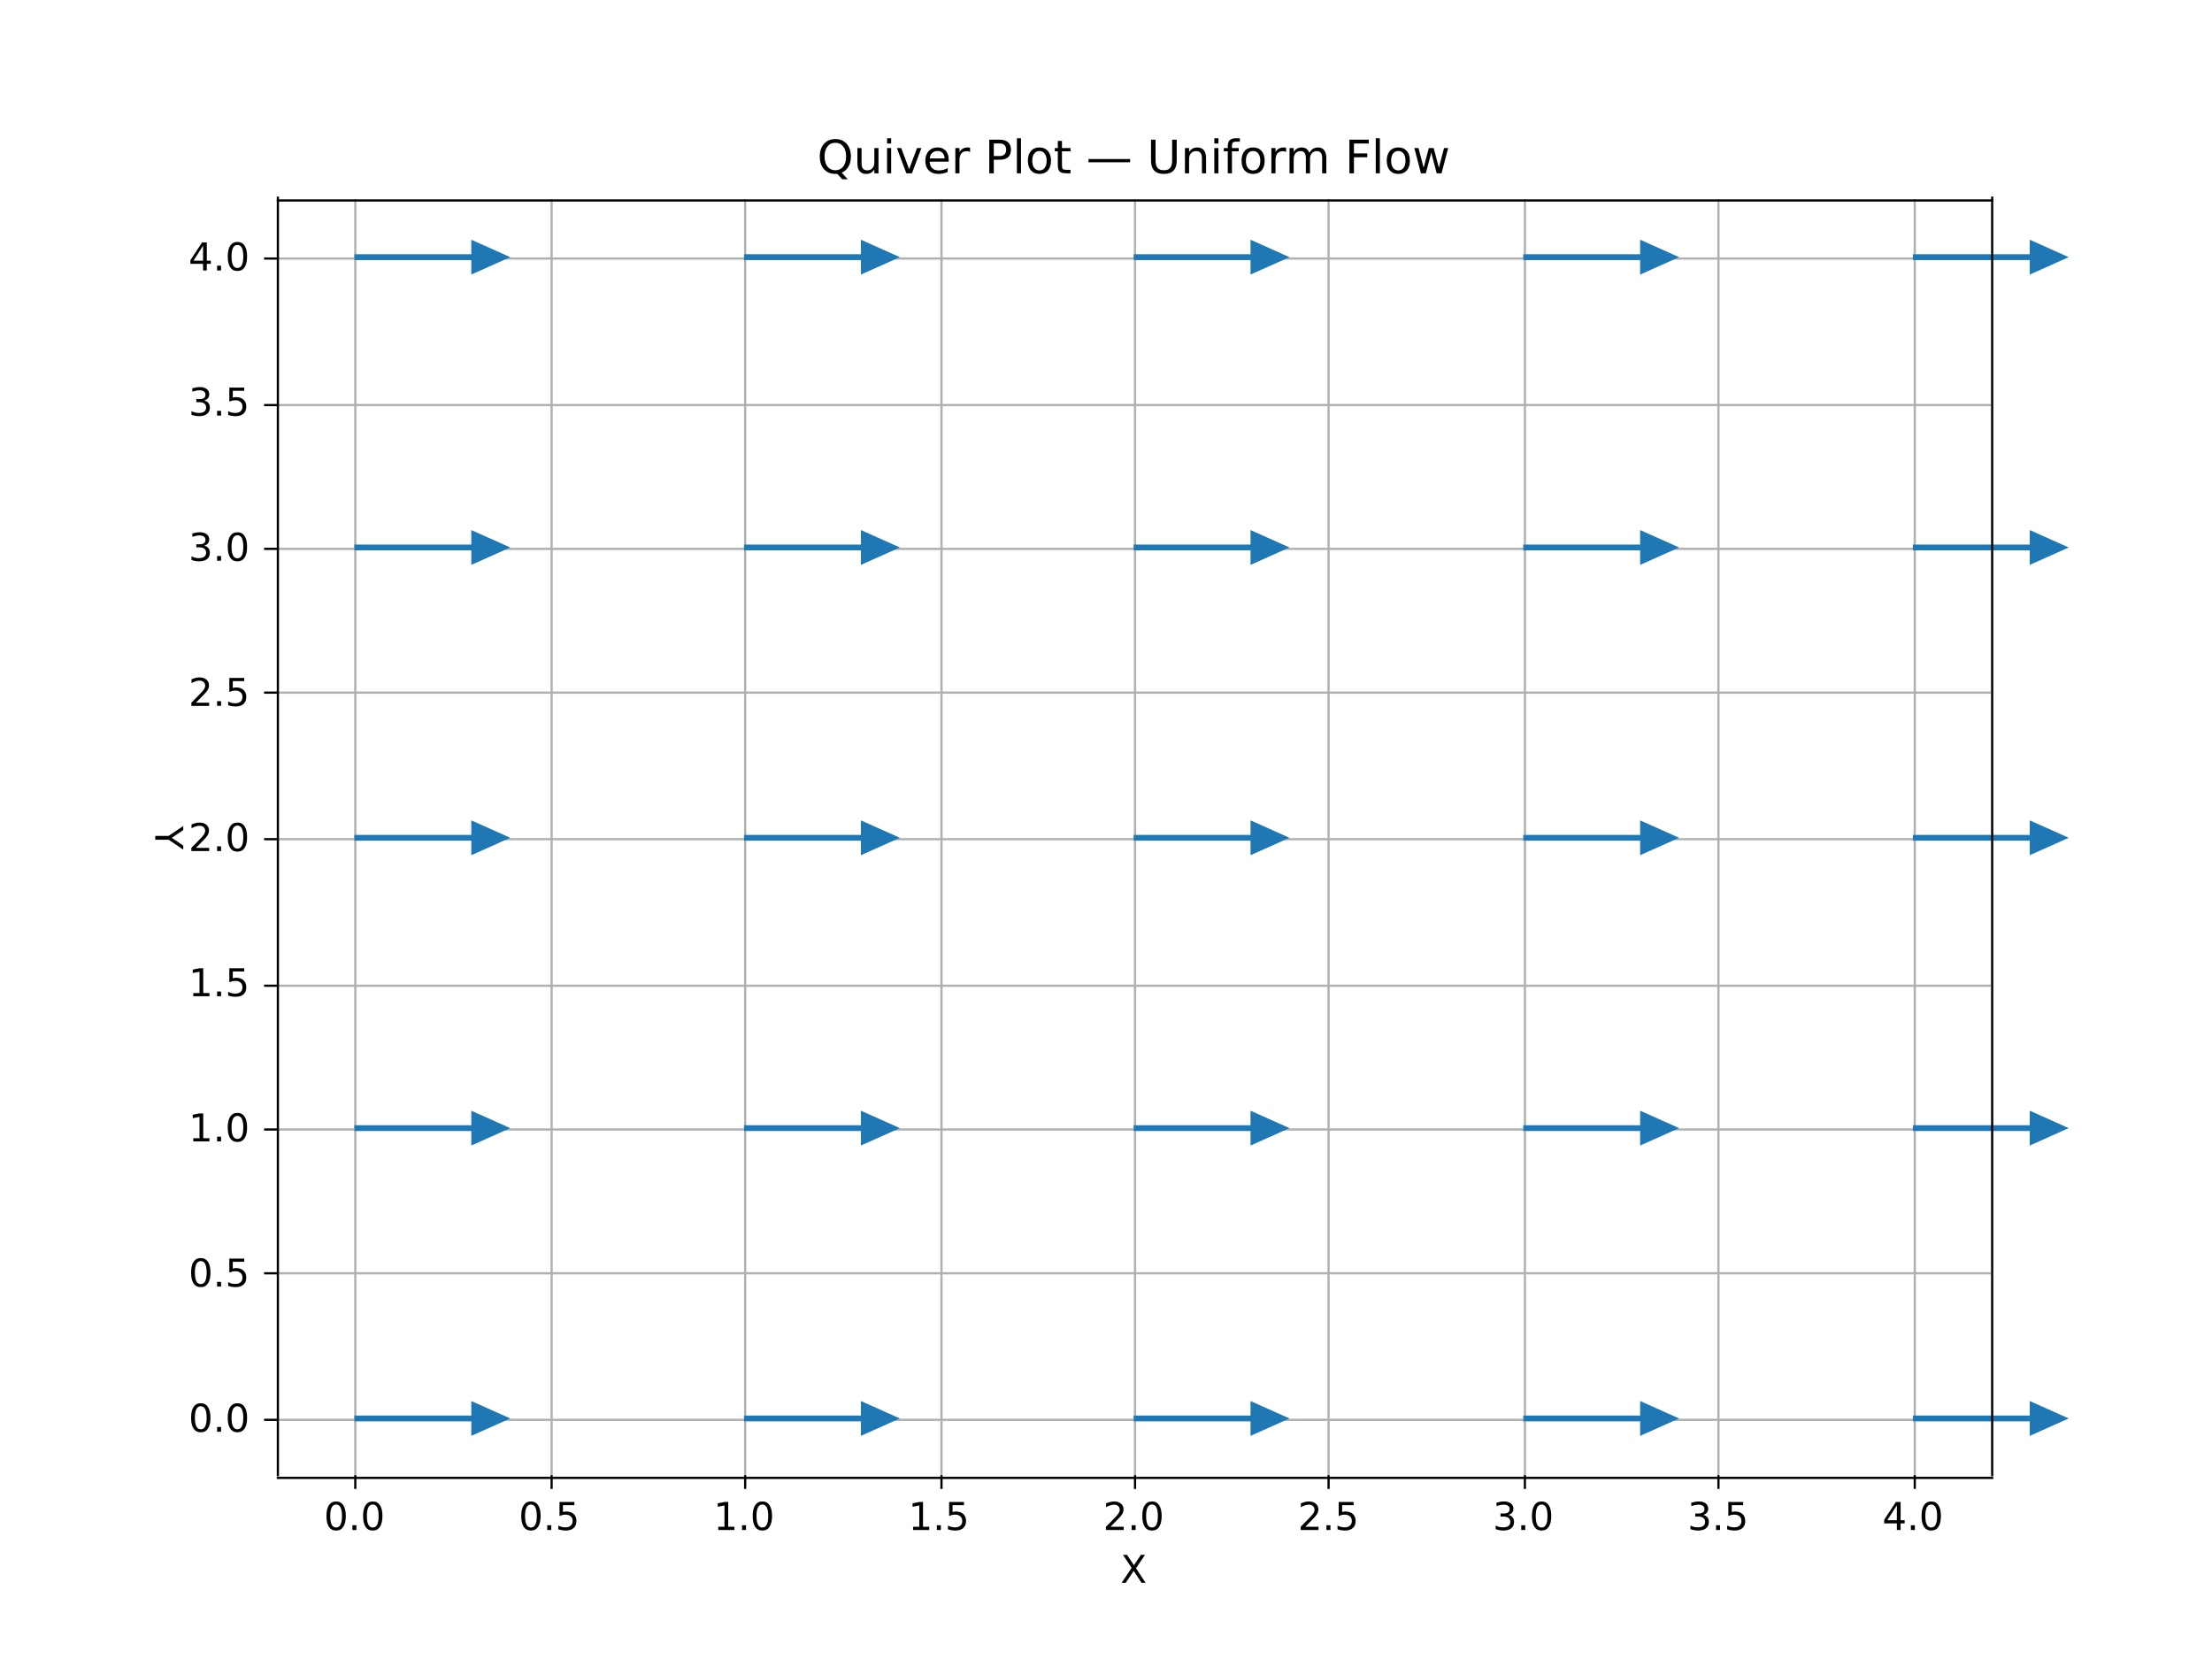
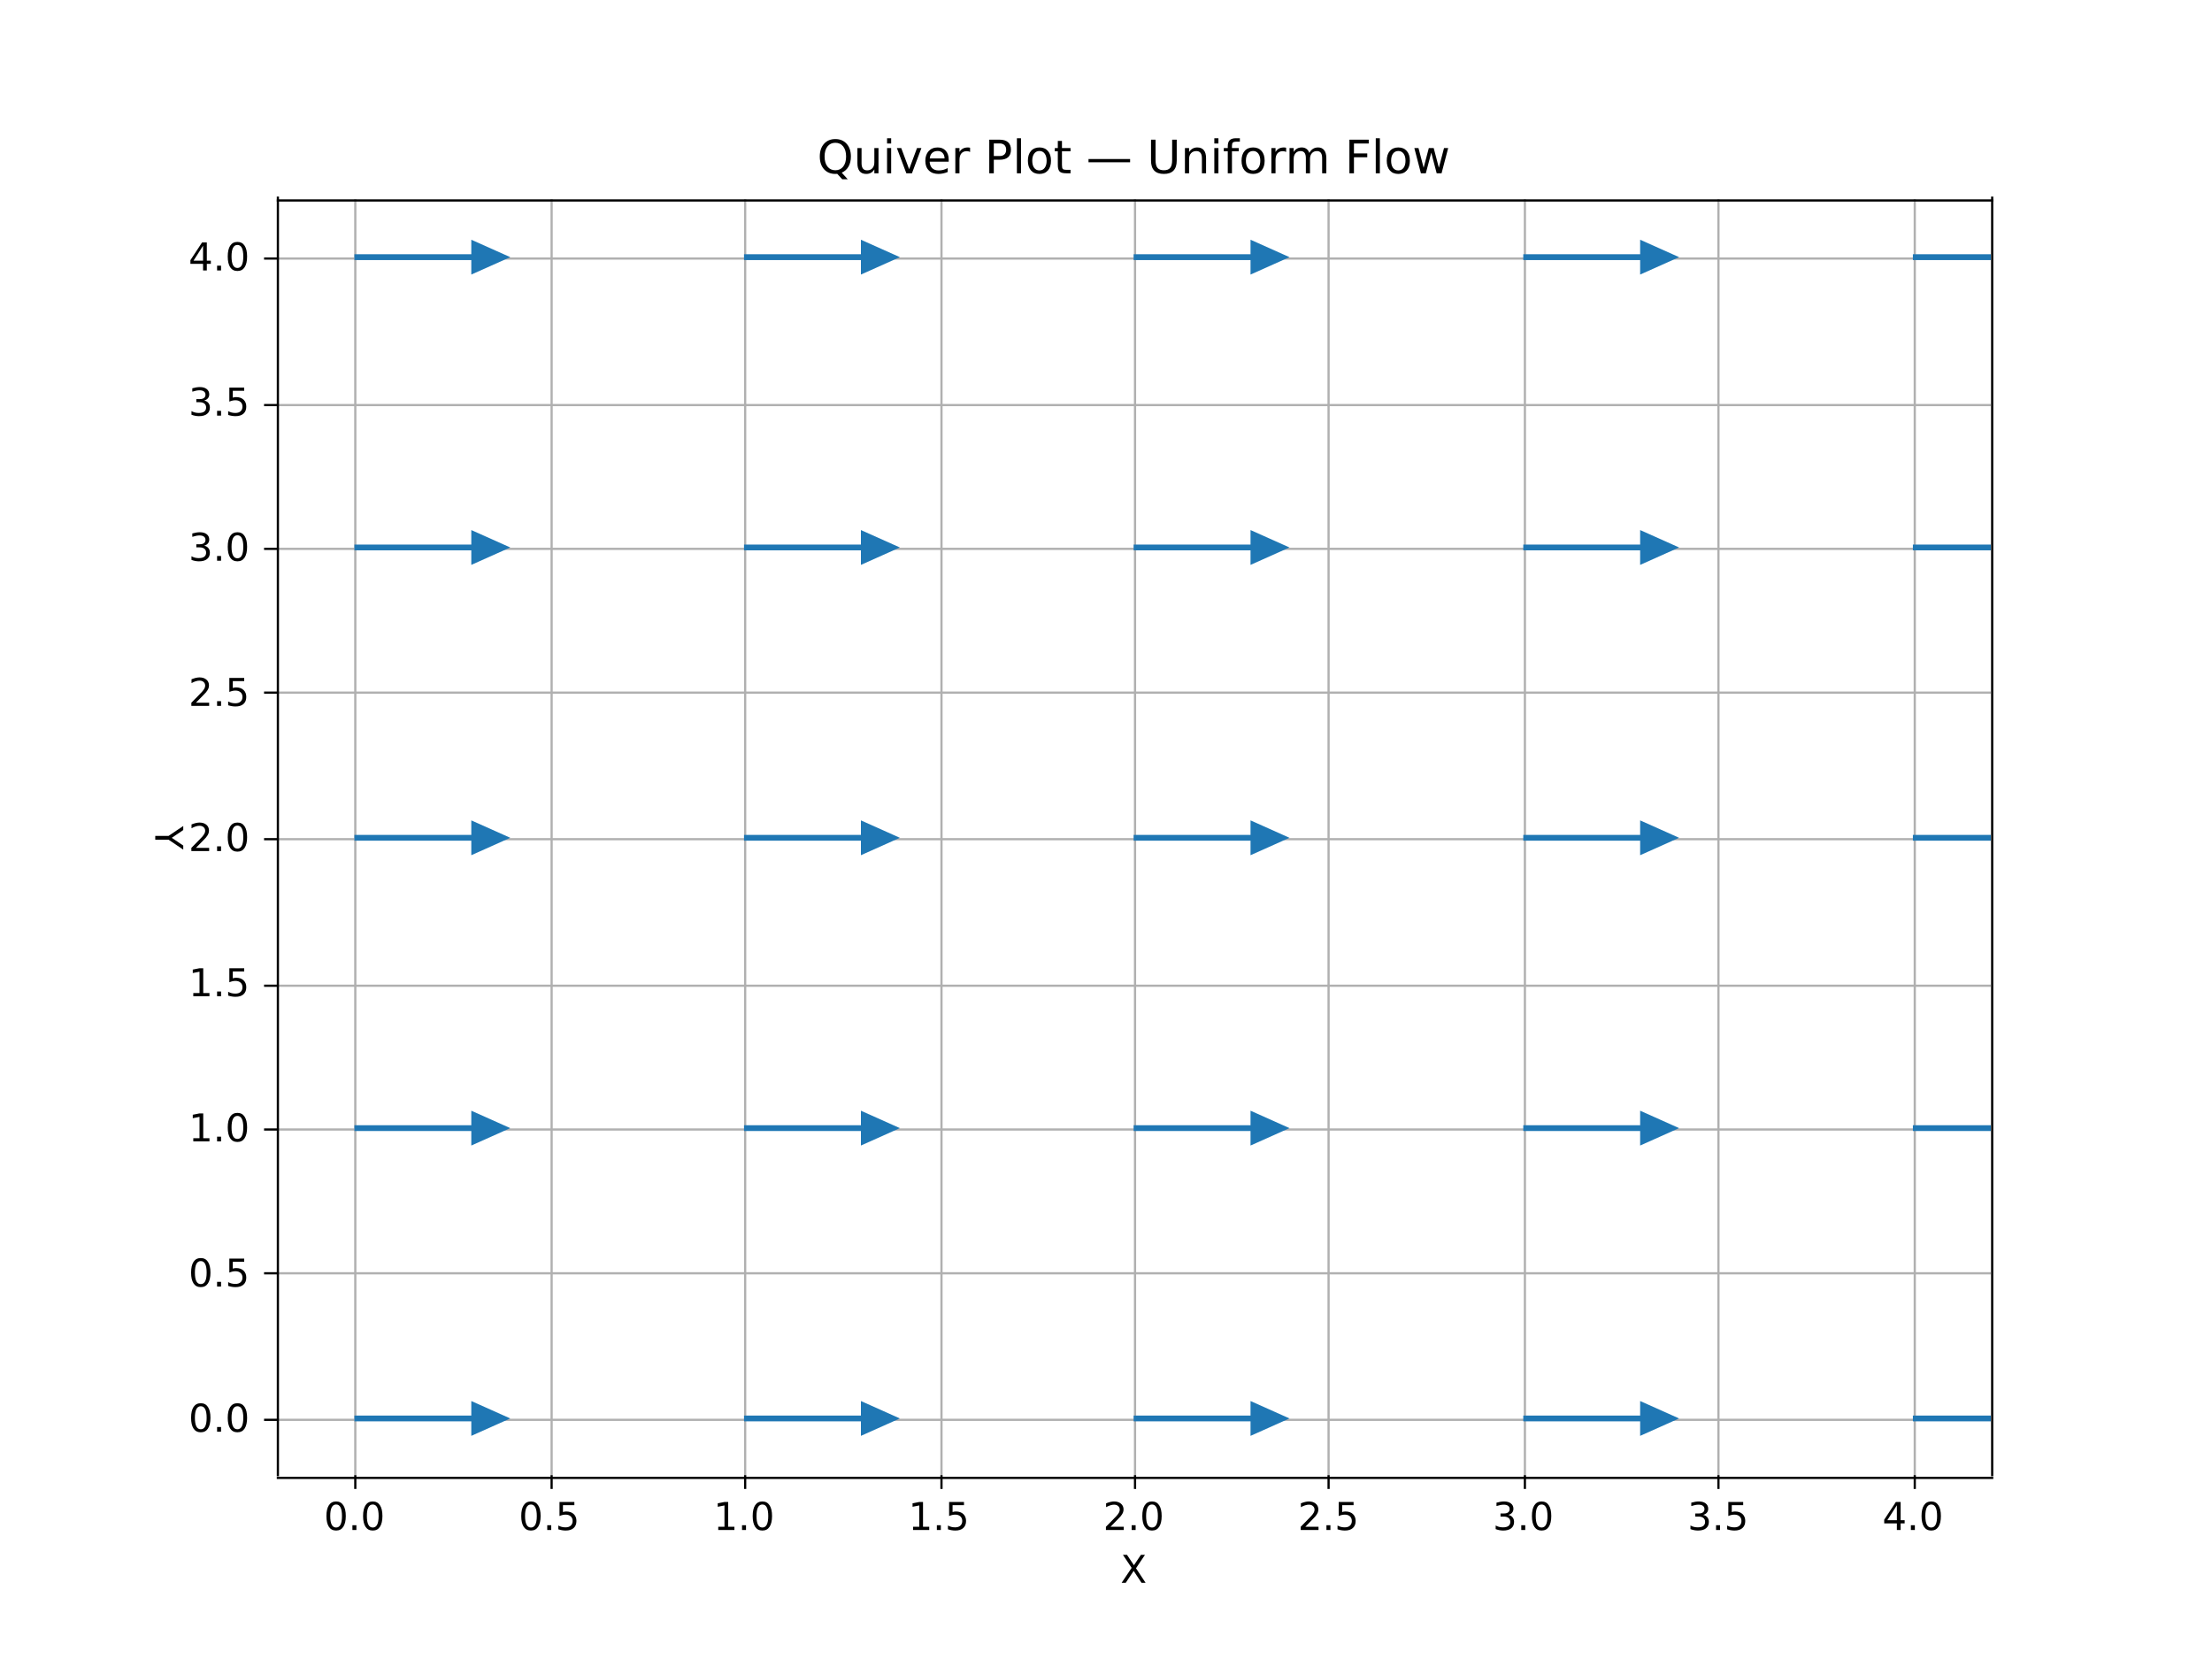
<svg xmlns="http://www.w3.org/2000/svg" width="800" height="600" viewBox="0 0 800 600">
  <defs>
    <clipPath id="clip-1">
      <rect x="100.00" y="66.00" width="620.00" height="462.00" />
    </clipPath>
    <clipPath id="clip-2">
      <rect x="100.00" y="66.00" width="620.00" height="462.00" />
    </clipPath>
    <clipPath id="clip-3">
      <rect x="100.00" y="66.00" width="620.00" height="462.00" />
    </clipPath>
    <clipPath id="clip-4">
      <rect x="100.00" y="66.00" width="620.00" height="462.00" />
    </clipPath>
    <clipPath id="clip-5">
      <rect x="100.00" y="66.00" width="620.00" height="462.00" />
    </clipPath>
    <clipPath id="clip-6">
      <rect x="100.00" y="66.00" width="620.00" height="462.00" />
    </clipPath>
    <clipPath id="clip-7">
      <rect x="100.00" y="66.00" width="620.00" height="462.00" />
    </clipPath>
    <clipPath id="clip-8">
      <rect x="100.00" y="66.00" width="620.00" height="462.00" />
    </clipPath>
    <clipPath id="clip-9">
      <rect x="100.00" y="66.00" width="620.00" height="462.00" />
    </clipPath>
    <clipPath id="clip-10">
      <rect x="100.00" y="66.00" width="620.00" height="462.00" />
    </clipPath>
    <clipPath id="clip-11">
      <rect x="100.00" y="66.00" width="620.00" height="462.00" />
    </clipPath>
    <clipPath id="clip-12">
      <rect x="100.00" y="66.00" width="620.00" height="462.00" />
    </clipPath>
    <clipPath id="clip-13">
      <rect x="100.00" y="66.00" width="620.00" height="462.00" />
    </clipPath>
    <clipPath id="clip-14">
      <rect x="100.00" y="66.00" width="620.00" height="462.00" />
    </clipPath>
    <clipPath id="clip-15">
      <rect x="100.00" y="66.00" width="620.00" height="462.00" />
    </clipPath>
    <clipPath id="clip-16">
      <rect x="100.00" y="66.00" width="620.00" height="462.00" />
    </clipPath>
    <clipPath id="clip-17">
      <rect x="100.00" y="66.00" width="620.00" height="462.00" />
    </clipPath>
    <clipPath id="clip-18">
+       <rect x="100.00" y="66.00" width="620.00" height="462.00" />
+     </clipPath>
+     <clipPath id="clip-19">
+       <rect x="100.00" y="66.00" width="620.00" height="462.00" />
+     </clipPath>
+     <clipPath id="clip-20">
+       <rect x="100.00" y="66.00" width="620.00" height="462.00" />
+     </clipPath>
+     <clipPath id="clip-21">
+       <rect x="100.00" y="66.00" width="620.00" height="462.00" />
+     </clipPath>
+     <clipPath id="clip-22">
+       <rect x="100.00" y="66.00" width="620.00" height="462.00" />
+     </clipPath>
+     <clipPath id="clip-23">
+       <rect x="100.00" y="66.00" width="620.00" height="462.00" />
+     </clipPath>
+     <clipPath id="clip-24">
+       <rect x="100.00" y="66.00" width="620.00" height="462.00" />
+     </clipPath>
+     <clipPath id="clip-25">
+       <rect x="100.00" y="66.00" width="620.00" height="462.00" />
+     </clipPath>
+     <clipPath id="clip-26">
+       <rect x="100.00" y="66.00" width="620.00" height="462.00" />
+     </clipPath>
+     <clipPath id="clip-27">
+       <rect x="100.00" y="66.00" width="620.00" height="462.00" />
+     </clipPath>
+     <clipPath id="clip-28">
+       <rect x="100.00" y="66.00" width="620.00" height="462.00" />
+     </clipPath>
+     <clipPath id="clip-29">
+       <rect x="100.00" y="66.00" width="620.00" height="462.00" />
+     </clipPath>
+     <clipPath id="clip-30">
+       <rect x="100.00" y="66.00" width="620.00" height="462.00" />
+     </clipPath>
+     <clipPath id="clip-31">
+       <rect x="100.00" y="66.00" width="620.00" height="462.00" />
+     </clipPath>
+     <clipPath id="clip-32">
+       <rect x="100.00" y="66.00" width="620.00" height="462.00" />
+     </clipPath>
+     <clipPath id="clip-33">
+       <rect x="100.00" y="66.00" width="620.00" height="462.00" />
+     </clipPath>
+     <clipPath id="clip-34">
+       <rect x="100.00" y="66.00" width="620.00" height="462.00" />
+     </clipPath>
+     <clipPath id="clip-35">
+       <rect x="100.00" y="66.00" width="620.00" height="462.00" />
+     </clipPath>
+     <clipPath id="clip-36">
+       <rect x="100.00" y="66.00" width="620.00" height="462.00" />
+     </clipPath>
+     <clipPath id="clip-37">
+       <rect x="100.00" y="66.00" width="620.00" height="462.00" />
+     </clipPath>
+     <clipPath id="clip-38">
+       <rect x="100.00" y="66.00" width="620.00" height="462.00" />
+     </clipPath>
+     <clipPath id="clip-39">
+       <rect x="100.00" y="66.00" width="620.00" height="462.00" />
+     </clipPath>
+     <clipPath id="clip-40">
+       <rect x="100.00" y="66.00" width="620.00" height="462.00" />
+     </clipPath>
+     <clipPath id="clip-41">
+       <rect x="100.00" y="66.00" width="620.00" height="462.00" />
+     </clipPath>
+     <clipPath id="clip-42">
+       <rect x="100.00" y="66.00" width="620.00" height="462.00" />
+     </clipPath>
+     <clipPath id="clip-43">
      <rect x="100.00" y="66.00" width="620.00" height="462.00" />
    </clipPath>
  </defs>
  <g transform="translate(0,600) scale(1,-1)">
    <rect width="800" height="600" fill="white" />
    <path d="M 0.00 0.00 L 800.00 0.00 L 800.00 600.00 L 0.00 600.00 L 0.00 0.00 Z " fill="#FFFFFF" fill-opacity="1.00" stroke="#000000" stroke-opacity="1.00" stroke-width="0.00" stroke-linecap="butt" stroke-linejoin="miter" />
    <path d="M 100.00 66.00 L 720.00 66.00 L 720.00 528.00 L 100.00 528.00 L 100.00 66.00 Z " fill="#FFFFFF" fill-opacity="1.00" stroke="none" stroke-opacity="0.00" stroke-width="0.00" stroke-linecap="butt" stroke-linejoin="miter" />
    <path d="M 128.50 66.50 L 128.50 528.50 " fill="none" fill-opacity="0.00" stroke="#B0B0B0" stroke-opacity="1.00" stroke-width="0.80" stroke-linecap="butt" stroke-linejoin="miter" clip-path="url(#clip-1)" />
    <path d="M 199.50 66.50 L 199.50 528.50 " fill="none" fill-opacity="0.00" stroke="#B0B0B0" stroke-opacity="1.00" stroke-width="0.80" stroke-linecap="butt" stroke-linejoin="miter" clip-path="url(#clip-2)" />
    <path d="M 269.50 66.50 L 269.50 528.50 " fill="none" fill-opacity="0.00" stroke="#B0B0B0" stroke-opacity="1.00" stroke-width="0.80" stroke-linecap="butt" stroke-linejoin="miter" clip-path="url(#clip-3)" />
    <path d="M 340.50 66.50 L 340.50 528.50 " fill="none" fill-opacity="0.00" stroke="#B0B0B0" stroke-opacity="1.00" stroke-width="0.80" stroke-linecap="butt" stroke-linejoin="miter" clip-path="url(#clip-4)" />
    <path d="M 410.50 66.50 L 410.50 528.50 " fill="none" fill-opacity="0.00" stroke="#B0B0B0" stroke-opacity="1.00" stroke-width="0.80" stroke-linecap="butt" stroke-linejoin="miter" clip-path="url(#clip-5)" />
    <path d="M 480.50 66.50 L 480.50 528.50 " fill="none" fill-opacity="0.00" stroke="#B0B0B0" stroke-opacity="1.00" stroke-width="0.80" stroke-linecap="butt" stroke-linejoin="miter" clip-path="url(#clip-6)" />
    <path d="M 551.50 66.50 L 551.50 528.50 " fill="none" fill-opacity="0.00" stroke="#B0B0B0" stroke-opacity="1.00" stroke-width="0.80" stroke-linecap="butt" stroke-linejoin="miter" clip-path="url(#clip-7)" />
    <path d="M 621.50 66.50 L 621.50 528.50 " fill="none" fill-opacity="0.00" stroke="#B0B0B0" stroke-opacity="1.00" stroke-width="0.80" stroke-linecap="butt" stroke-linejoin="miter" clip-path="url(#clip-8)" />
    <path d="M 692.50 66.50 L 692.50 528.50 " fill="none" fill-opacity="0.00" stroke="#B0B0B0" stroke-opacity="1.00" stroke-width="0.80" stroke-linecap="butt" stroke-linejoin="miter" clip-path="url(#clip-9)" />
    <path d="M 100.50 86.50 L 720.50 86.50 " fill="none" fill-opacity="0.00" stroke="#B0B0B0" stroke-opacity="1.00" stroke-width="0.80" stroke-linecap="butt" stroke-linejoin="miter" clip-path="url(#clip-10)" />
    <path d="M 100.50 139.50 L 720.50 139.50 " fill="none" fill-opacity="0.00" stroke="#B0B0B0" stroke-opacity="1.00" stroke-width="0.80" stroke-linecap="butt" stroke-linejoin="miter" clip-path="url(#clip-11)" />
    <path d="M 100.50 191.50 L 720.50 191.50 " fill="none" fill-opacity="0.00" stroke="#B0B0B0" stroke-opacity="1.00" stroke-width="0.80" stroke-linecap="butt" stroke-linejoin="miter" clip-path="url(#clip-12)" />
    <path d="M 100.50 243.50 L 720.50 243.50 " fill="none" fill-opacity="0.00" stroke="#B0B0B0" stroke-opacity="1.00" stroke-width="0.80" stroke-linecap="butt" stroke-linejoin="miter" clip-path="url(#clip-13)" />
    <path d="M 100.50 296.50 L 720.50 296.50 " fill="none" fill-opacity="0.00" stroke="#B0B0B0" stroke-opacity="1.00" stroke-width="0.80" stroke-linecap="butt" stroke-linejoin="miter" clip-path="url(#clip-14)" />
    <path d="M 100.50 349.50 L 720.50 349.50 " fill="none" fill-opacity="0.00" stroke="#B0B0B0" stroke-opacity="1.00" stroke-width="0.80" stroke-linecap="butt" stroke-linejoin="miter" clip-path="url(#clip-15)" />
    <path d="M 100.50 401.50 L 720.50 401.50 " fill="none" fill-opacity="0.00" stroke="#B0B0B0" stroke-opacity="1.00" stroke-width="0.80" stroke-linecap="butt" stroke-linejoin="miter" clip-path="url(#clip-16)" />
    <path d="M 100.50 453.50 L 720.50 453.50 " fill="none" fill-opacity="0.00" stroke="#B0B0B0" stroke-opacity="1.00" stroke-width="0.80" stroke-linecap="butt" stroke-linejoin="miter" clip-path="url(#clip-17)" />
    <path d="M 100.50 506.50 L 720.50 506.50 " fill="none" fill-opacity="0.00" stroke="#B0B0B0" stroke-opacity="1.00" stroke-width="0.80" stroke-linecap="butt" stroke-linejoin="miter" clip-path="url(#clip-18)" />
-     <path d="M 128.18 85.95 L 170.45 85.95 L 170.45 80.70 L 184.55 87.00 L 170.45 93.30 L 170.45 88.05 L 128.18 88.05 Z " fill="#1F77B4" fill-opacity="1.00" stroke="#1F77B4" stroke-opacity="1.00" stroke-width="0.00" stroke-linecap="butt" stroke-linejoin="round" />
-     <path d="M 269.09 85.95 L 311.36 85.95 L 311.36 80.70 L 325.45 87.00 L 311.36 93.30 L 311.36 88.05 L 269.09 88.05 Z " fill="#1F77B4" fill-opacity="1.00" stroke="#1F77B4" stroke-opacity="1.00" stroke-width="0.00" stroke-linecap="butt" stroke-linejoin="round" />
-     <path d="M 410.00 85.95 L 452.27 85.95 L 452.27 80.70 L 466.36 87.00 L 452.27 93.30 L 452.27 88.05 L 410.00 88.05 Z " fill="#1F77B4" fill-opacity="1.00" stroke="#1F77B4" stroke-opacity="1.00" stroke-width="0.00" stroke-linecap="butt" stroke-linejoin="round" />
-     <path d="M 550.91 85.95 L 593.18 85.95 L 593.18 80.70 L 607.27 87.00 L 593.18 93.30 L 593.18 88.05 L 550.91 88.05 Z " fill="#1F77B4" fill-opacity="1.00" stroke="#1F77B4" stroke-opacity="1.00" stroke-width="0.00" stroke-linecap="butt" stroke-linejoin="round" />
-     <path d="M 691.82 85.95 L 734.09 85.95 L 734.09 80.70 L 748.18 87.00 L 734.09 93.30 L 734.09 88.05 L 691.82 88.05 Z " fill="#1F77B4" fill-opacity="1.00" stroke="#1F77B4" stroke-opacity="1.00" stroke-width="0.00" stroke-linecap="butt" stroke-linejoin="round" />
-     <path d="M 128.18 190.95 L 170.45 190.95 L 170.45 185.70 L 184.55 192.00 L 170.45 198.30 L 170.45 193.05 L 128.18 193.05 Z " fill="#1F77B4" fill-opacity="1.00" stroke="#1F77B4" stroke-opacity="1.00" stroke-width="0.00" stroke-linecap="butt" stroke-linejoin="round" />
-     <path d="M 269.09 190.95 L 311.36 190.95 L 311.36 185.70 L 325.45 192.00 L 311.36 198.30 L 311.36 193.05 L 269.09 193.05 Z " fill="#1F77B4" fill-opacity="1.00" stroke="#1F77B4" stroke-opacity="1.00" stroke-width="0.00" stroke-linecap="butt" stroke-linejoin="round" />
-     <path d="M 410.00 190.95 L 452.27 190.95 L 452.27 185.70 L 466.36 192.00 L 452.27 198.30 L 452.27 193.05 L 410.00 193.05 Z " fill="#1F77B4" fill-opacity="1.00" stroke="#1F77B4" stroke-opacity="1.00" stroke-width="0.00" stroke-linecap="butt" stroke-linejoin="round" />
-     <path d="M 550.91 190.95 L 593.18 190.95 L 593.18 185.70 L 607.27 192.00 L 593.18 198.30 L 593.18 193.05 L 550.91 193.05 Z " fill="#1F77B4" fill-opacity="1.00" stroke="#1F77B4" stroke-opacity="1.00" stroke-width="0.00" stroke-linecap="butt" stroke-linejoin="round" />
-     <path d="M 691.82 190.95 L 734.09 190.95 L 734.09 185.70 L 748.18 192.00 L 734.09 198.30 L 734.09 193.05 L 691.82 193.05 Z " fill="#1F77B4" fill-opacity="1.00" stroke="#1F77B4" stroke-opacity="1.00" stroke-width="0.00" stroke-linecap="butt" stroke-linejoin="round" />
-     <path d="M 128.18 295.95 L 170.45 295.95 L 170.45 290.70 L 184.55 297.00 L 170.45 303.30 L 170.45 298.05 L 128.18 298.05 Z " fill="#1F77B4" fill-opacity="1.00" stroke="#1F77B4" stroke-opacity="1.00" stroke-width="0.00" stroke-linecap="butt" stroke-linejoin="round" />
-     <path d="M 269.09 295.95 L 311.36 295.95 L 311.36 290.70 L 325.45 297.00 L 311.36 303.30 L 311.36 298.05 L 269.09 298.05 Z " fill="#1F77B4" fill-opacity="1.00" stroke="#1F77B4" stroke-opacity="1.00" stroke-width="0.00" stroke-linecap="butt" stroke-linejoin="round" />
-     <path d="M 410.00 295.95 L 452.27 295.95 L 452.27 290.70 L 466.36 297.00 L 452.27 303.30 L 452.27 298.05 L 410.00 298.05 Z " fill="#1F77B4" fill-opacity="1.00" stroke="#1F77B4" stroke-opacity="1.00" stroke-width="0.00" stroke-linecap="butt" stroke-linejoin="round" />
-     <path d="M 550.91 295.95 L 593.18 295.95 L 593.18 290.70 L 607.27 297.00 L 593.18 303.30 L 593.18 298.05 L 550.91 298.05 Z " fill="#1F77B4" fill-opacity="1.00" stroke="#1F77B4" stroke-opacity="1.00" stroke-width="0.00" stroke-linecap="butt" stroke-linejoin="round" />
-     <path d="M 691.82 295.95 L 734.09 295.95 L 734.09 290.70 L 748.18 297.00 L 734.09 303.30 L 734.09 298.05 L 691.82 298.05 Z " fill="#1F77B4" fill-opacity="1.00" stroke="#1F77B4" stroke-opacity="1.00" stroke-width="0.00" stroke-linecap="butt" stroke-linejoin="round" />
-     <path d="M 128.18 400.95 L 170.45 400.95 L 170.45 395.70 L 184.55 402.00 L 170.45 408.30 L 170.45 403.05 L 128.18 403.05 Z " fill="#1F77B4" fill-opacity="1.00" stroke="#1F77B4" stroke-opacity="1.00" stroke-width="0.00" stroke-linecap="butt" stroke-linejoin="round" />
-     <path d="M 269.09 400.95 L 311.36 400.95 L 311.36 395.70 L 325.45 402.00 L 311.36 408.30 L 311.36 403.05 L 269.09 403.05 Z " fill="#1F77B4" fill-opacity="1.00" stroke="#1F77B4" stroke-opacity="1.00" stroke-width="0.00" stroke-linecap="butt" stroke-linejoin="round" />
-     <path d="M 410.00 400.95 L 452.27 400.95 L 452.27 395.70 L 466.36 402.00 L 452.27 408.30 L 452.27 403.05 L 410.00 403.05 Z " fill="#1F77B4" fill-opacity="1.00" stroke="#1F77B4" stroke-opacity="1.00" stroke-width="0.00" stroke-linecap="butt" stroke-linejoin="round" />
-     <path d="M 550.91 400.95 L 593.18 400.95 L 593.18 395.70 L 607.27 402.00 L 593.18 408.30 L 593.18 403.05 L 550.91 403.05 Z " fill="#1F77B4" fill-opacity="1.00" stroke="#1F77B4" stroke-opacity="1.00" stroke-width="0.00" stroke-linecap="butt" stroke-linejoin="round" />
-     <path d="M 691.82 400.95 L 734.09 400.95 L 734.09 395.70 L 748.18 402.00 L 734.09 408.30 L 734.09 403.05 L 691.82 403.05 Z " fill="#1F77B4" fill-opacity="1.00" stroke="#1F77B4" stroke-opacity="1.00" stroke-width="0.00" stroke-linecap="butt" stroke-linejoin="round" />
-     <path d="M 128.18 505.95 L 170.45 505.95 L 170.45 500.70 L 184.55 507.00 L 170.45 513.30 L 170.45 508.05 L 128.18 508.05 Z " fill="#1F77B4" fill-opacity="1.00" stroke="#1F77B4" stroke-opacity="1.00" stroke-width="0.00" stroke-linecap="butt" stroke-linejoin="round" />
-     <path d="M 269.09 505.95 L 311.36 505.95 L 311.36 500.70 L 325.45 507.00 L 311.36 513.30 L 311.36 508.05 L 269.09 508.05 Z " fill="#1F77B4" fill-opacity="1.00" stroke="#1F77B4" stroke-opacity="1.00" stroke-width="0.00" stroke-linecap="butt" stroke-linejoin="round" />
-     <path d="M 410.00 505.95 L 452.27 505.95 L 452.27 500.70 L 466.36 507.00 L 452.27 513.30 L 452.27 508.05 L 410.00 508.05 Z " fill="#1F77B4" fill-opacity="1.00" stroke="#1F77B4" stroke-opacity="1.00" stroke-width="0.00" stroke-linecap="butt" stroke-linejoin="round" />
-     <path d="M 550.91 505.95 L 593.18 505.95 L 593.18 500.70 L 607.27 507.00 L 593.18 513.30 L 593.18 508.05 L 550.91 508.05 Z " fill="#1F77B4" fill-opacity="1.00" stroke="#1F77B4" stroke-opacity="1.00" stroke-width="0.00" stroke-linecap="butt" stroke-linejoin="round" />
-     <path d="M 691.82 505.95 L 734.09 505.95 L 734.09 500.70 L 748.18 507.00 L 734.09 513.30 L 734.09 508.05 L 691.82 508.05 Z " fill="#1F77B4" fill-opacity="1.00" stroke="#1F77B4" stroke-opacity="1.00" stroke-width="0.00" stroke-linecap="butt" stroke-linejoin="round" />
+     <path d="M 128.18 85.95 L 170.45 85.95 L 170.45 80.70 L 184.55 87.00 L 170.45 93.30 L 170.45 88.05 L 128.18 88.05 Z " fill="#1F77B4" fill-opacity="1.00" stroke="#1F77B4" stroke-opacity="1.00" stroke-width="0.00" stroke-linecap="butt" stroke-linejoin="round" clip-path="url(#clip-19)" />
+     <path d="M 269.09 85.95 L 311.36 85.95 L 311.36 80.70 L 325.45 87.00 L 311.36 93.30 L 311.36 88.05 L 269.09 88.05 Z " fill="#1F77B4" fill-opacity="1.00" stroke="#1F77B4" stroke-opacity="1.00" stroke-width="0.00" stroke-linecap="butt" stroke-linejoin="round" clip-path="url(#clip-20)" />
+     <path d="M 410.00 85.95 L 452.27 85.95 L 452.27 80.70 L 466.36 87.00 L 452.27 93.30 L 452.27 88.05 L 410.00 88.05 Z " fill="#1F77B4" fill-opacity="1.00" stroke="#1F77B4" stroke-opacity="1.00" stroke-width="0.00" stroke-linecap="butt" stroke-linejoin="round" clip-path="url(#clip-21)" />
+     <path d="M 550.91 85.95 L 593.18 85.95 L 593.18 80.70 L 607.27 87.00 L 593.18 93.30 L 593.18 88.05 L 550.91 88.05 Z " fill="#1F77B4" fill-opacity="1.00" stroke="#1F77B4" stroke-opacity="1.00" stroke-width="0.00" stroke-linecap="butt" stroke-linejoin="round" clip-path="url(#clip-22)" />
+     <path d="M 691.82 85.95 L 734.09 85.95 L 734.09 80.70 L 748.18 87.00 L 734.09 93.30 L 734.09 88.05 L 691.82 88.05 Z " fill="#1F77B4" fill-opacity="1.00" stroke="#1F77B4" stroke-opacity="1.00" stroke-width="0.00" stroke-linecap="butt" stroke-linejoin="round" clip-path="url(#clip-23)" />
+     <path d="M 128.18 190.95 L 170.45 190.95 L 170.45 185.70 L 184.55 192.00 L 170.45 198.30 L 170.45 193.05 L 128.18 193.05 Z " fill="#1F77B4" fill-opacity="1.00" stroke="#1F77B4" stroke-opacity="1.00" stroke-width="0.00" stroke-linecap="butt" stroke-linejoin="round" clip-path="url(#clip-24)" />
+     <path d="M 269.09 190.95 L 311.36 190.95 L 311.36 185.70 L 325.45 192.00 L 311.36 198.30 L 311.36 193.05 L 269.09 193.05 Z " fill="#1F77B4" fill-opacity="1.00" stroke="#1F77B4" stroke-opacity="1.00" stroke-width="0.00" stroke-linecap="butt" stroke-linejoin="round" clip-path="url(#clip-25)" />
+     <path d="M 410.00 190.95 L 452.27 190.95 L 452.27 185.70 L 466.36 192.00 L 452.27 198.30 L 452.27 193.05 L 410.00 193.05 Z " fill="#1F77B4" fill-opacity="1.00" stroke="#1F77B4" stroke-opacity="1.00" stroke-width="0.00" stroke-linecap="butt" stroke-linejoin="round" clip-path="url(#clip-26)" />
+     <path d="M 550.91 190.95 L 593.18 190.95 L 593.18 185.70 L 607.27 192.00 L 593.18 198.30 L 593.18 193.05 L 550.91 193.05 Z " fill="#1F77B4" fill-opacity="1.00" stroke="#1F77B4" stroke-opacity="1.00" stroke-width="0.00" stroke-linecap="butt" stroke-linejoin="round" clip-path="url(#clip-27)" />
+     <path d="M 691.82 190.95 L 734.09 190.95 L 734.09 185.70 L 748.18 192.00 L 734.09 198.30 L 734.09 193.05 L 691.82 193.05 Z " fill="#1F77B4" fill-opacity="1.00" stroke="#1F77B4" stroke-opacity="1.00" stroke-width="0.00" stroke-linecap="butt" stroke-linejoin="round" clip-path="url(#clip-28)" />
+     <path d="M 128.18 295.95 L 170.45 295.95 L 170.45 290.70 L 184.55 297.00 L 170.45 303.30 L 170.45 298.05 L 128.18 298.05 Z " fill="#1F77B4" fill-opacity="1.00" stroke="#1F77B4" stroke-opacity="1.00" stroke-width="0.00" stroke-linecap="butt" stroke-linejoin="round" clip-path="url(#clip-29)" />
+     <path d="M 269.09 295.95 L 311.36 295.95 L 311.36 290.70 L 325.45 297.00 L 311.36 303.30 L 311.36 298.05 L 269.09 298.05 Z " fill="#1F77B4" fill-opacity="1.00" stroke="#1F77B4" stroke-opacity="1.00" stroke-width="0.00" stroke-linecap="butt" stroke-linejoin="round" clip-path="url(#clip-30)" />
+     <path d="M 410.00 295.95 L 452.27 295.95 L 452.27 290.70 L 466.36 297.00 L 452.27 303.30 L 452.27 298.05 L 410.00 298.05 Z " fill="#1F77B4" fill-opacity="1.00" stroke="#1F77B4" stroke-opacity="1.00" stroke-width="0.00" stroke-linecap="butt" stroke-linejoin="round" clip-path="url(#clip-31)" />
+     <path d="M 550.91 295.95 L 593.18 295.95 L 593.18 290.70 L 607.27 297.00 L 593.18 303.30 L 593.18 298.05 L 550.91 298.05 Z " fill="#1F77B4" fill-opacity="1.00" stroke="#1F77B4" stroke-opacity="1.00" stroke-width="0.00" stroke-linecap="butt" stroke-linejoin="round" clip-path="url(#clip-32)" />
+     <path d="M 691.82 295.95 L 734.09 295.95 L 734.09 290.70 L 748.18 297.00 L 734.09 303.30 L 734.09 298.05 L 691.82 298.05 Z " fill="#1F77B4" fill-opacity="1.00" stroke="#1F77B4" stroke-opacity="1.00" stroke-width="0.00" stroke-linecap="butt" stroke-linejoin="round" clip-path="url(#clip-33)" />
+     <path d="M 128.18 400.95 L 170.45 400.95 L 170.45 395.70 L 184.55 402.00 L 170.45 408.30 L 170.45 403.05 L 128.18 403.05 Z " fill="#1F77B4" fill-opacity="1.00" stroke="#1F77B4" stroke-opacity="1.00" stroke-width="0.00" stroke-linecap="butt" stroke-linejoin="round" clip-path="url(#clip-34)" />
+     <path d="M 269.09 400.95 L 311.36 400.95 L 311.36 395.70 L 325.45 402.00 L 311.36 408.30 L 311.36 403.05 L 269.09 403.05 Z " fill="#1F77B4" fill-opacity="1.00" stroke="#1F77B4" stroke-opacity="1.00" stroke-width="0.00" stroke-linecap="butt" stroke-linejoin="round" clip-path="url(#clip-35)" />
+     <path d="M 410.00 400.95 L 452.27 400.95 L 452.27 395.70 L 466.36 402.00 L 452.27 408.30 L 452.27 403.05 L 410.00 403.05 Z " fill="#1F77B4" fill-opacity="1.00" stroke="#1F77B4" stroke-opacity="1.00" stroke-width="0.00" stroke-linecap="butt" stroke-linejoin="round" clip-path="url(#clip-36)" />
+     <path d="M 550.91 400.95 L 593.18 400.95 L 593.18 395.70 L 607.27 402.00 L 593.18 408.30 L 593.18 403.05 L 550.91 403.05 Z " fill="#1F77B4" fill-opacity="1.00" stroke="#1F77B4" stroke-opacity="1.00" stroke-width="0.00" stroke-linecap="butt" stroke-linejoin="round" clip-path="url(#clip-37)" />
+     <path d="M 691.82 400.95 L 734.09 400.95 L 734.09 395.70 L 748.18 402.00 L 734.09 408.30 L 734.09 403.05 L 691.82 403.05 Z " fill="#1F77B4" fill-opacity="1.00" stroke="#1F77B4" stroke-opacity="1.00" stroke-width="0.00" stroke-linecap="butt" stroke-linejoin="round" clip-path="url(#clip-38)" />
+     <path d="M 128.18 505.95 L 170.45 505.95 L 170.45 500.70 L 184.55 507.00 L 170.45 513.30 L 170.45 508.05 L 128.18 508.05 Z " fill="#1F77B4" fill-opacity="1.00" stroke="#1F77B4" stroke-opacity="1.00" stroke-width="0.00" stroke-linecap="butt" stroke-linejoin="round" clip-path="url(#clip-39)" />
+     <path d="M 269.09 505.95 L 311.36 505.95 L 311.36 500.70 L 325.45 507.00 L 311.36 513.30 L 311.36 508.05 L 269.09 508.05 Z " fill="#1F77B4" fill-opacity="1.00" stroke="#1F77B4" stroke-opacity="1.00" stroke-width="0.00" stroke-linecap="butt" stroke-linejoin="round" clip-path="url(#clip-40)" />
+     <path d="M 410.00 505.95 L 452.27 505.95 L 452.27 500.70 L 466.36 507.00 L 452.27 513.30 L 452.27 508.05 L 410.00 508.05 Z " fill="#1F77B4" fill-opacity="1.00" stroke="#1F77B4" stroke-opacity="1.00" stroke-width="0.00" stroke-linecap="butt" stroke-linejoin="round" clip-path="url(#clip-41)" />
+     <path d="M 550.91 505.95 L 593.18 505.95 L 593.18 500.70 L 607.27 507.00 L 593.18 513.30 L 593.18 508.05 L 550.91 508.05 Z " fill="#1F77B4" fill-opacity="1.00" stroke="#1F77B4" stroke-opacity="1.00" stroke-width="0.00" stroke-linecap="butt" stroke-linejoin="round" clip-path="url(#clip-42)" />
+     <path d="M 691.82 505.95 L 734.09 505.95 L 734.09 500.70 L 748.18 507.00 L 734.09 513.30 L 734.09 508.05 L 691.82 508.05 Z " fill="#1F77B4" fill-opacity="1.00" stroke="#1F77B4" stroke-opacity="1.00" stroke-width="0.00" stroke-linecap="butt" stroke-linejoin="round" clip-path="url(#clip-43)" />
    <text font-family="DejaVu Sans" font-size="16.67" fill="#000000" fill-opacity="1.00" text-anchor="middle" transform="translate(410.00,537.33) scale(1,-1)">Quiver Plot — Uniform Flow</text>
    <path d="M 128.50 66.50 L 128.50 61.50 " fill="none" fill-opacity="0.00" stroke="#000000" stroke-opacity="1.00" stroke-width="0.80" stroke-linecap="butt" stroke-linejoin="miter" />
    <text font-family="DejaVu Sans" font-size="13.89" fill="#000000" fill-opacity="1.00" text-anchor="middle" dominant-baseline="text-before-edge" transform="translate(128.18,56.28) scale(1,-1)">0.0</text>
    <path d="M 199.50 66.50 L 199.50 61.50 " fill="none" fill-opacity="0.00" stroke="#000000" stroke-opacity="1.00" stroke-width="0.80" stroke-linecap="butt" stroke-linejoin="miter" />
    <text font-family="DejaVu Sans" font-size="13.89" fill="#000000" fill-opacity="1.00" text-anchor="middle" dominant-baseline="text-before-edge" transform="translate(198.64,56.28) scale(1,-1)">0.5</text>
    <path d="M 269.50 66.50 L 269.50 61.50 " fill="none" fill-opacity="0.00" stroke="#000000" stroke-opacity="1.00" stroke-width="0.80" stroke-linecap="butt" stroke-linejoin="miter" />
    <text font-family="DejaVu Sans" font-size="13.89" fill="#000000" fill-opacity="1.00" text-anchor="middle" dominant-baseline="text-before-edge" transform="translate(269.09,56.28) scale(1,-1)">1.0</text>
    <path d="M 340.50 66.50 L 340.50 61.50 " fill="none" fill-opacity="0.00" stroke="#000000" stroke-opacity="1.00" stroke-width="0.80" stroke-linecap="butt" stroke-linejoin="miter" />
    <text font-family="DejaVu Sans" font-size="13.89" fill="#000000" fill-opacity="1.00" text-anchor="middle" dominant-baseline="text-before-edge" transform="translate(339.55,56.28) scale(1,-1)">1.5</text>
    <path d="M 410.50 66.50 L 410.50 61.50 " fill="none" fill-opacity="0.00" stroke="#000000" stroke-opacity="1.00" stroke-width="0.80" stroke-linecap="butt" stroke-linejoin="miter" />
    <text font-family="DejaVu Sans" font-size="13.89" fill="#000000" fill-opacity="1.00" text-anchor="middle" dominant-baseline="text-before-edge" transform="translate(410.00,56.28) scale(1,-1)">2.0</text>
    <path d="M 480.50 66.50 L 480.50 61.50 " fill="none" fill-opacity="0.00" stroke="#000000" stroke-opacity="1.00" stroke-width="0.80" stroke-linecap="butt" stroke-linejoin="miter" />
    <text font-family="DejaVu Sans" font-size="13.89" fill="#000000" fill-opacity="1.00" text-anchor="middle" dominant-baseline="text-before-edge" transform="translate(480.45,56.28) scale(1,-1)">2.5</text>
    <path d="M 551.50 66.50 L 551.50 61.50 " fill="none" fill-opacity="0.00" stroke="#000000" stroke-opacity="1.00" stroke-width="0.80" stroke-linecap="butt" stroke-linejoin="miter" />
    <text font-family="DejaVu Sans" font-size="13.89" fill="#000000" fill-opacity="1.00" text-anchor="middle" dominant-baseline="text-before-edge" transform="translate(550.91,56.28) scale(1,-1)">3.0</text>
    <path d="M 621.50 66.50 L 621.50 61.50 " fill="none" fill-opacity="0.00" stroke="#000000" stroke-opacity="1.00" stroke-width="0.80" stroke-linecap="butt" stroke-linejoin="miter" />
    <text font-family="DejaVu Sans" font-size="13.89" fill="#000000" fill-opacity="1.00" text-anchor="middle" dominant-baseline="text-before-edge" transform="translate(621.36,56.28) scale(1,-1)">3.5</text>
    <path d="M 692.50 66.50 L 692.50 61.50 " fill="none" fill-opacity="0.00" stroke="#000000" stroke-opacity="1.00" stroke-width="0.80" stroke-linecap="butt" stroke-linejoin="miter" />
    <text font-family="DejaVu Sans" font-size="13.89" fill="#000000" fill-opacity="1.00" text-anchor="middle" dominant-baseline="text-before-edge" transform="translate(691.82,56.28) scale(1,-1)">4.0</text>
    <text font-family="DejaVu Sans" font-size="13.89" fill="#000000" fill-opacity="1.00" text-anchor="middle" dominant-baseline="text-before-edge" transform="translate(410.00,37.17) scale(1,-1)">X</text>
    <path d="M 100.50 86.50 L 95.50 86.50 " fill="none" fill-opacity="0.00" stroke="#000000" stroke-opacity="1.00" stroke-width="0.80" stroke-linecap="butt" stroke-linejoin="miter" />
    <text font-family="DejaVu Sans" font-size="13.89" fill="#000000" fill-opacity="1.00" text-anchor="end" dominant-baseline="central" transform="translate(90.28,87.00) scale(1,-1)">0.0</text>
    <path d="M 100.50 139.50 L 95.50 139.50 " fill="none" fill-opacity="0.00" stroke="#000000" stroke-opacity="1.00" stroke-width="0.80" stroke-linecap="butt" stroke-linejoin="miter" />
    <text font-family="DejaVu Sans" font-size="13.89" fill="#000000" fill-opacity="1.00" text-anchor="end" dominant-baseline="central" transform="translate(90.28,139.50) scale(1,-1)">0.5</text>
    <path d="M 100.50 191.50 L 95.50 191.50 " fill="none" fill-opacity="0.00" stroke="#000000" stroke-opacity="1.00" stroke-width="0.80" stroke-linecap="butt" stroke-linejoin="miter" />
    <text font-family="DejaVu Sans" font-size="13.89" fill="#000000" fill-opacity="1.00" text-anchor="end" dominant-baseline="central" transform="translate(90.28,192.00) scale(1,-1)">1.0</text>
    <path d="M 100.50 243.50 L 95.50 243.50 " fill="none" fill-opacity="0.00" stroke="#000000" stroke-opacity="1.00" stroke-width="0.80" stroke-linecap="butt" stroke-linejoin="miter" />
    <text font-family="DejaVu Sans" font-size="13.89" fill="#000000" fill-opacity="1.00" text-anchor="end" dominant-baseline="central" transform="translate(90.28,244.50) scale(1,-1)">1.5</text>
    <path d="M 100.50 296.50 L 95.50 296.50 " fill="none" fill-opacity="0.00" stroke="#000000" stroke-opacity="1.00" stroke-width="0.80" stroke-linecap="butt" stroke-linejoin="miter" />
    <text font-family="DejaVu Sans" font-size="13.89" fill="#000000" fill-opacity="1.00" text-anchor="end" dominant-baseline="central" transform="translate(90.28,297.00) scale(1,-1)">2.0</text>
    <path d="M 100.50 349.50 L 95.50 349.50 " fill="none" fill-opacity="0.00" stroke="#000000" stroke-opacity="1.00" stroke-width="0.80" stroke-linecap="butt" stroke-linejoin="miter" />
    <text font-family="DejaVu Sans" font-size="13.89" fill="#000000" fill-opacity="1.00" text-anchor="end" dominant-baseline="central" transform="translate(90.28,349.50) scale(1,-1)">2.5</text>
    <path d="M 100.50 401.50 L 95.50 401.50 " fill="none" fill-opacity="0.00" stroke="#000000" stroke-opacity="1.00" stroke-width="0.80" stroke-linecap="butt" stroke-linejoin="miter" />
    <text font-family="DejaVu Sans" font-size="13.89" fill="#000000" fill-opacity="1.00" text-anchor="end" dominant-baseline="central" transform="translate(90.28,402.00) scale(1,-1)">3.0</text>
    <path d="M 100.50 453.50 L 95.50 453.50 " fill="none" fill-opacity="0.00" stroke="#000000" stroke-opacity="1.00" stroke-width="0.80" stroke-linecap="butt" stroke-linejoin="miter" />
    <text font-family="DejaVu Sans" font-size="13.89" fill="#000000" fill-opacity="1.00" text-anchor="end" dominant-baseline="central" transform="translate(90.28,454.50) scale(1,-1)">3.5</text>
    <path d="M 100.50 506.50 L 95.50 506.50 " fill="none" fill-opacity="0.00" stroke="#000000" stroke-opacity="1.00" stroke-width="0.80" stroke-linecap="butt" stroke-linejoin="miter" />
    <text font-family="DejaVu Sans" font-size="13.89" fill="#000000" fill-opacity="1.00" text-anchor="end" dominant-baseline="central" transform="translate(90.28,507.00) scale(1,-1)">4.0</text>
    <text font-family="DejaVu Sans" font-size="13.89" fill="#000000" fill-opacity="1.00" text-anchor="middle" transform="translate(56.15,297.00) rotate(-90.00) scale(1,-1)">Y</text>
    <path d="M 100.50 66.50 L 100.50 528.50 " fill="none" fill-opacity="0.00" stroke="#000000" stroke-opacity="1.00" stroke-width="0.80" stroke-linecap="square" stroke-linejoin="miter" />
    <path d="M 720.50 66.50 L 720.50 528.50 " fill="none" fill-opacity="0.00" stroke="#000000" stroke-opacity="1.00" stroke-width="0.80" stroke-linecap="square" stroke-linejoin="miter" />
    <path d="M 100.50 65.50 L 720.50 65.50 " fill="none" fill-opacity="0.00" stroke="#000000" stroke-opacity="1.00" stroke-width="0.80" stroke-linecap="square" stroke-linejoin="miter" />
    <path d="M 100.50 527.50 L 720.50 527.50 " fill="none" fill-opacity="0.00" stroke="#000000" stroke-opacity="1.00" stroke-width="0.80" stroke-linecap="square" stroke-linejoin="miter" />
  </g>
</svg>
